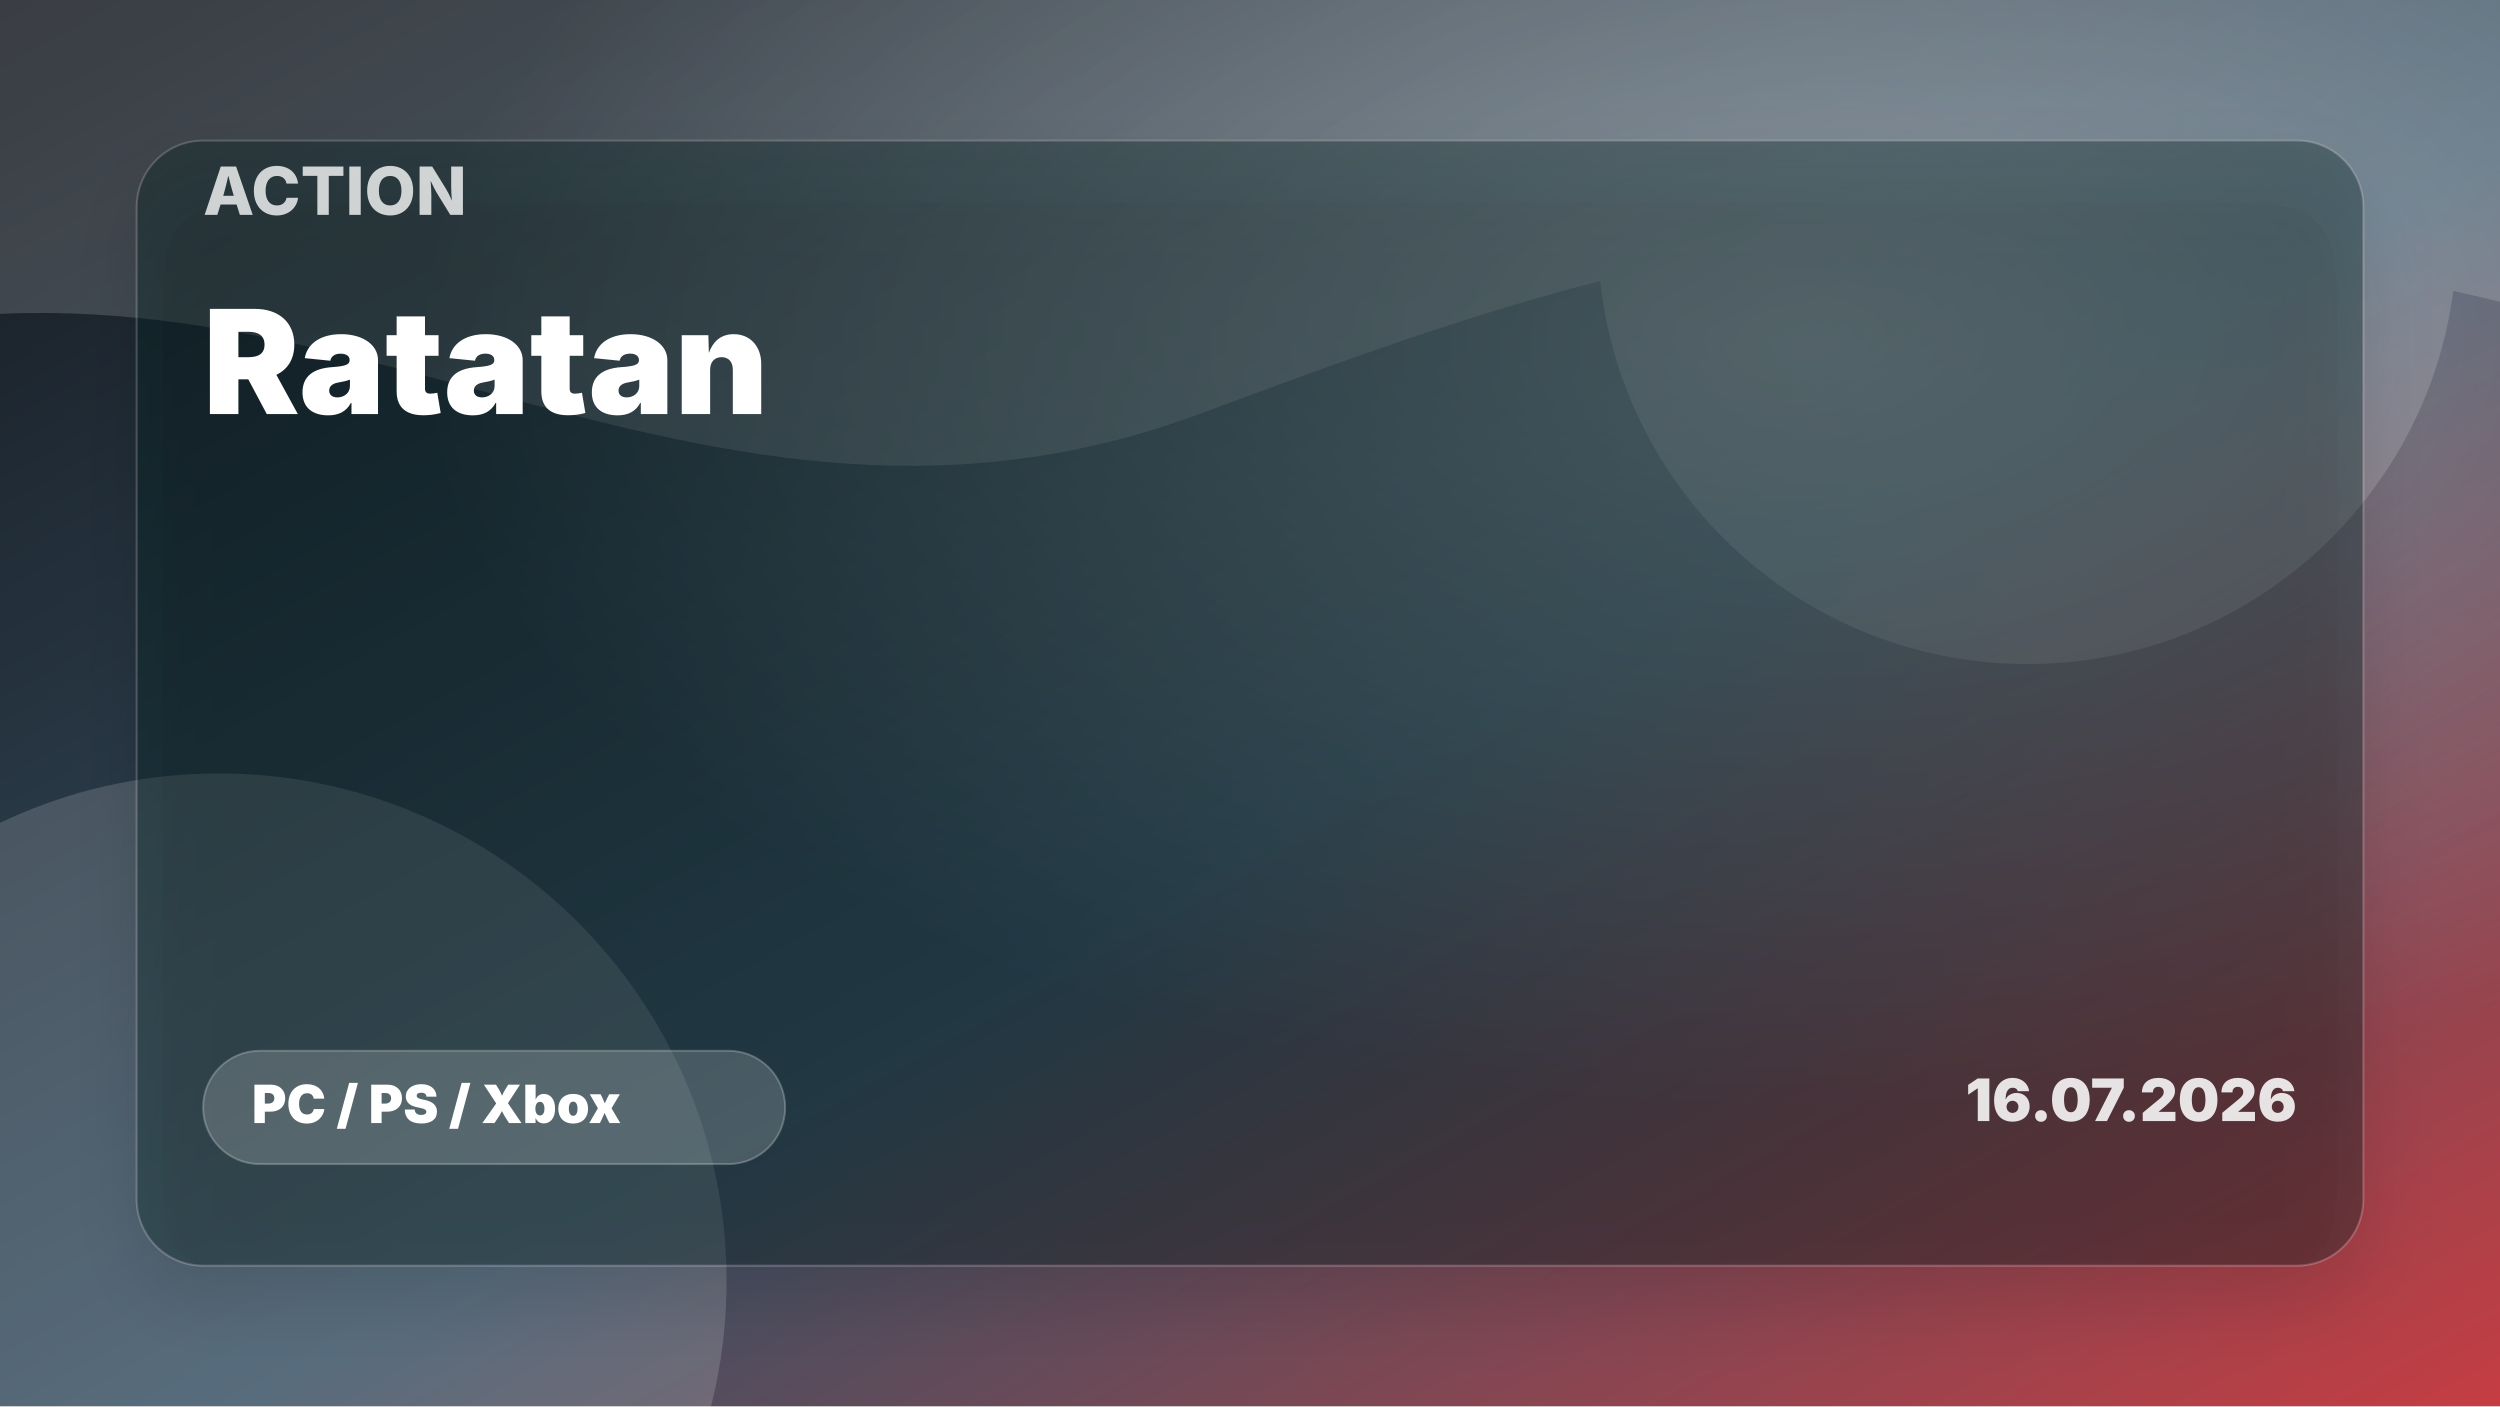
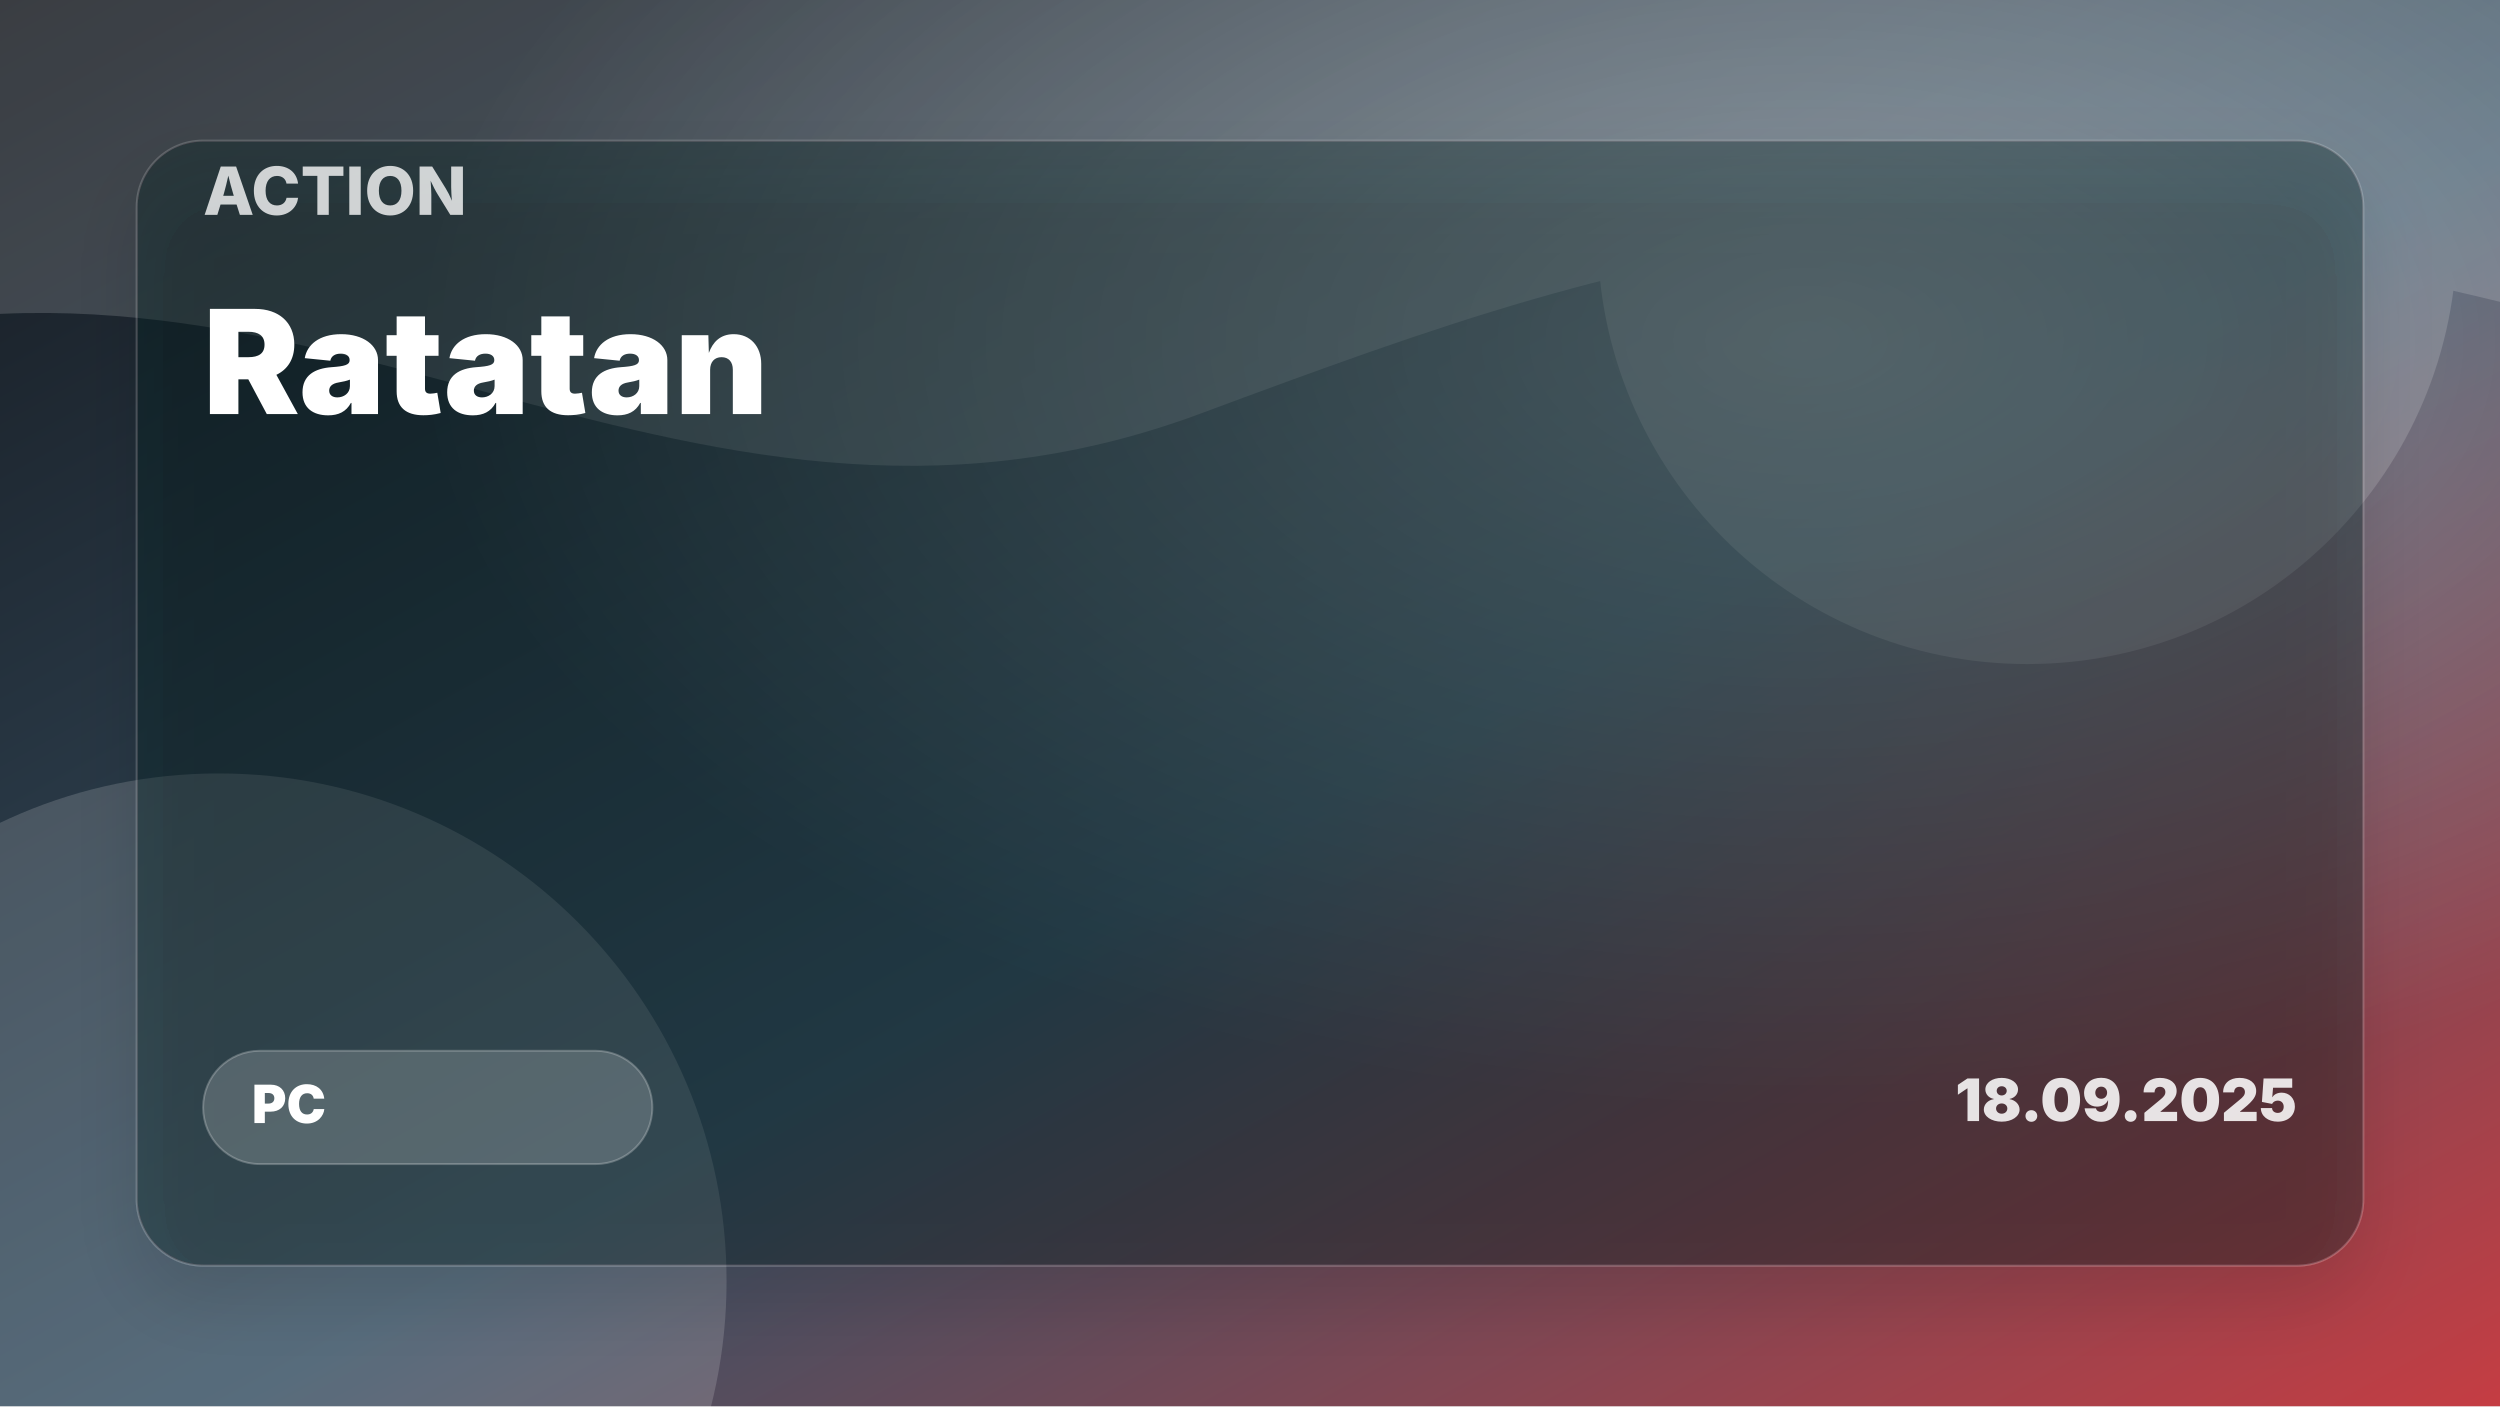
<svg xmlns="http://www.w3.org/2000/svg" viewBox="0 0 1280 720" role="img" aria-label="Ratatan artwork">
  <defs>
    <linearGradient id="bg" x1="0" y1="0" x2="1" y2="1">
      <stop offset="0" stop-color="#15191f" />
      <stop offset="0.55" stop-color="#385164" />
      <stop offset="1" stop-color="#c53d43" />
    </linearGradient>
    <radialGradient id="flare" cx="72%" cy="24%" r="55%">
      <stop offset="0" stop-color="#ffffff" stop-opacity="0.34" />
      <stop offset="1" stop-color="#ffffff" stop-opacity="0" />
    </radialGradient>
    <filter id="shadow" x="-20%" y="-20%" width="140%" height="140%">
      <feDropShadow dx="0" dy="18" stdDeviation="18" flood-color="#000000" flood-opacity="0.34" />
    </filter>
  </defs>
  <rect width="1280" height="720" fill="url(#bg)" />
  <rect width="1280" height="720" fill="url(#flare)" />
  <g opacity="0.16">
    <circle cx="1038" cy="120" r="220" fill="#ffffff" />
    <circle cx="112" cy="656" r="260" fill="#ffffff" />
    <path d="M-120 184 C150 90 344 312 614 212 C856 122 1012 68 1400 188 L1400 0 L-120 0 Z" fill="#ffffff" />
  </g>
  <g filter="url(#shadow)">
    <rect x="70" y="72" width="1140" height="576" rx="34" fill="#10151d" fill-opacity="0.34" stroke="#ffffff" stroke-opacity="0.18" />
  </g>
  <g transform="translate(104 110)">
    <text x="0" y="0" fill="#ffffff" fill-opacity="0.78" font-family="Inter, Arial, sans-serif" font-size="34" font-weight="800" letter-spacing="0">ACTION</text>
    <text x="0" y="102" fill="#ffffff" font-family="Inter, Arial, sans-serif" font-size="74" font-weight="900" letter-spacing="0">Ratatan</text>
  </g>
  <g transform="translate(104 586)">
-     <rect x="0" y="-48" width="298" height="58" rx="29" fill="#ffffff" fill-opacity="0.18" stroke="#ffffff" stroke-opacity="0.24" />
-     <text x="25" y="-11" fill="#ffffff" font-family="Inter, Arial, sans-serif" font-size="27" font-weight="850" letter-spacing="0">PC / PS / Xbox</text>
+     <rect x="0" y="-48" width="230" height="58" rx="29" fill="#ffffff" fill-opacity="0.18" stroke="#ffffff" stroke-opacity="0.24" />
+     <text x="25" y="-11" fill="#ffffff" font-family="Inter, Arial, sans-serif" font-size="27" font-weight="850" letter-spacing="0">PC</text>
  </g>
  <g transform="translate(1176 586)" text-anchor="end">
-     <text x="0" y="-12" fill="#ffffff" fill-opacity="0.86" font-family="Inter, Arial, sans-serif" font-size="30" font-weight="850" letter-spacing="0">16.07.2026</text>
+     <text x="0" y="-12" fill="#ffffff" fill-opacity="0.86" font-family="Inter, Arial, sans-serif" font-size="30" font-weight="850" letter-spacing="0">18.09.2025</text>
  </g>
</svg>
